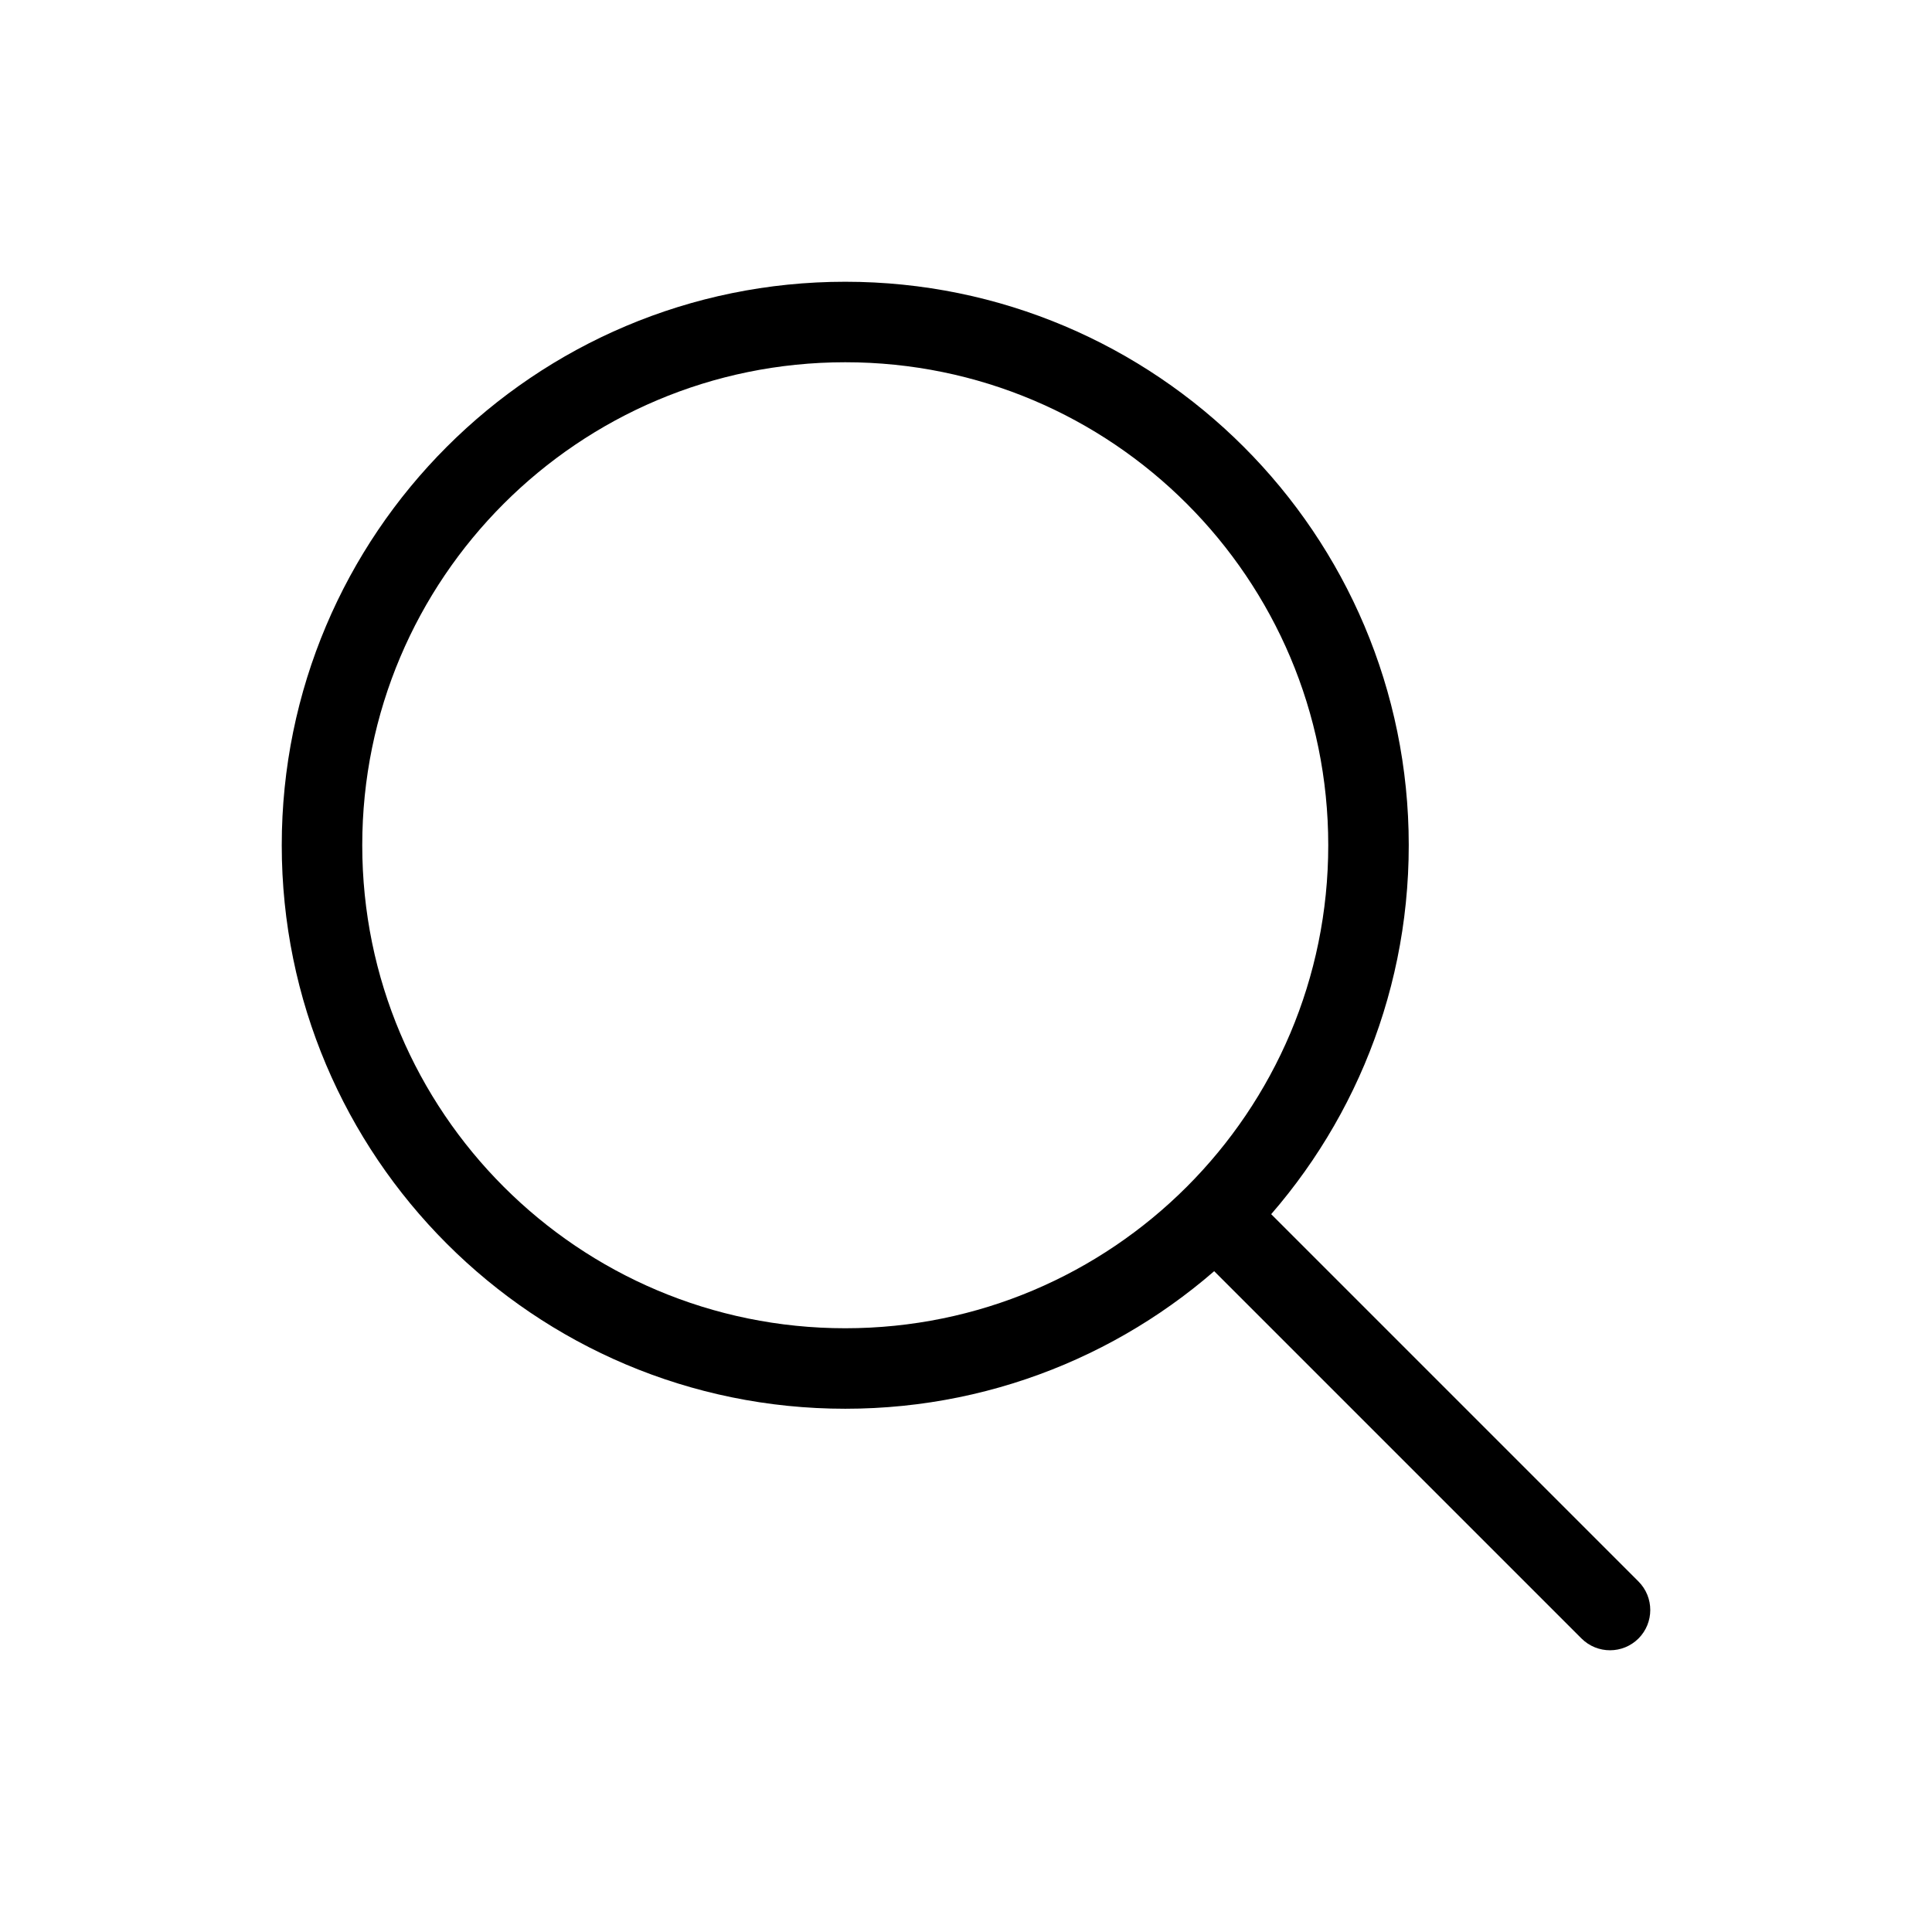
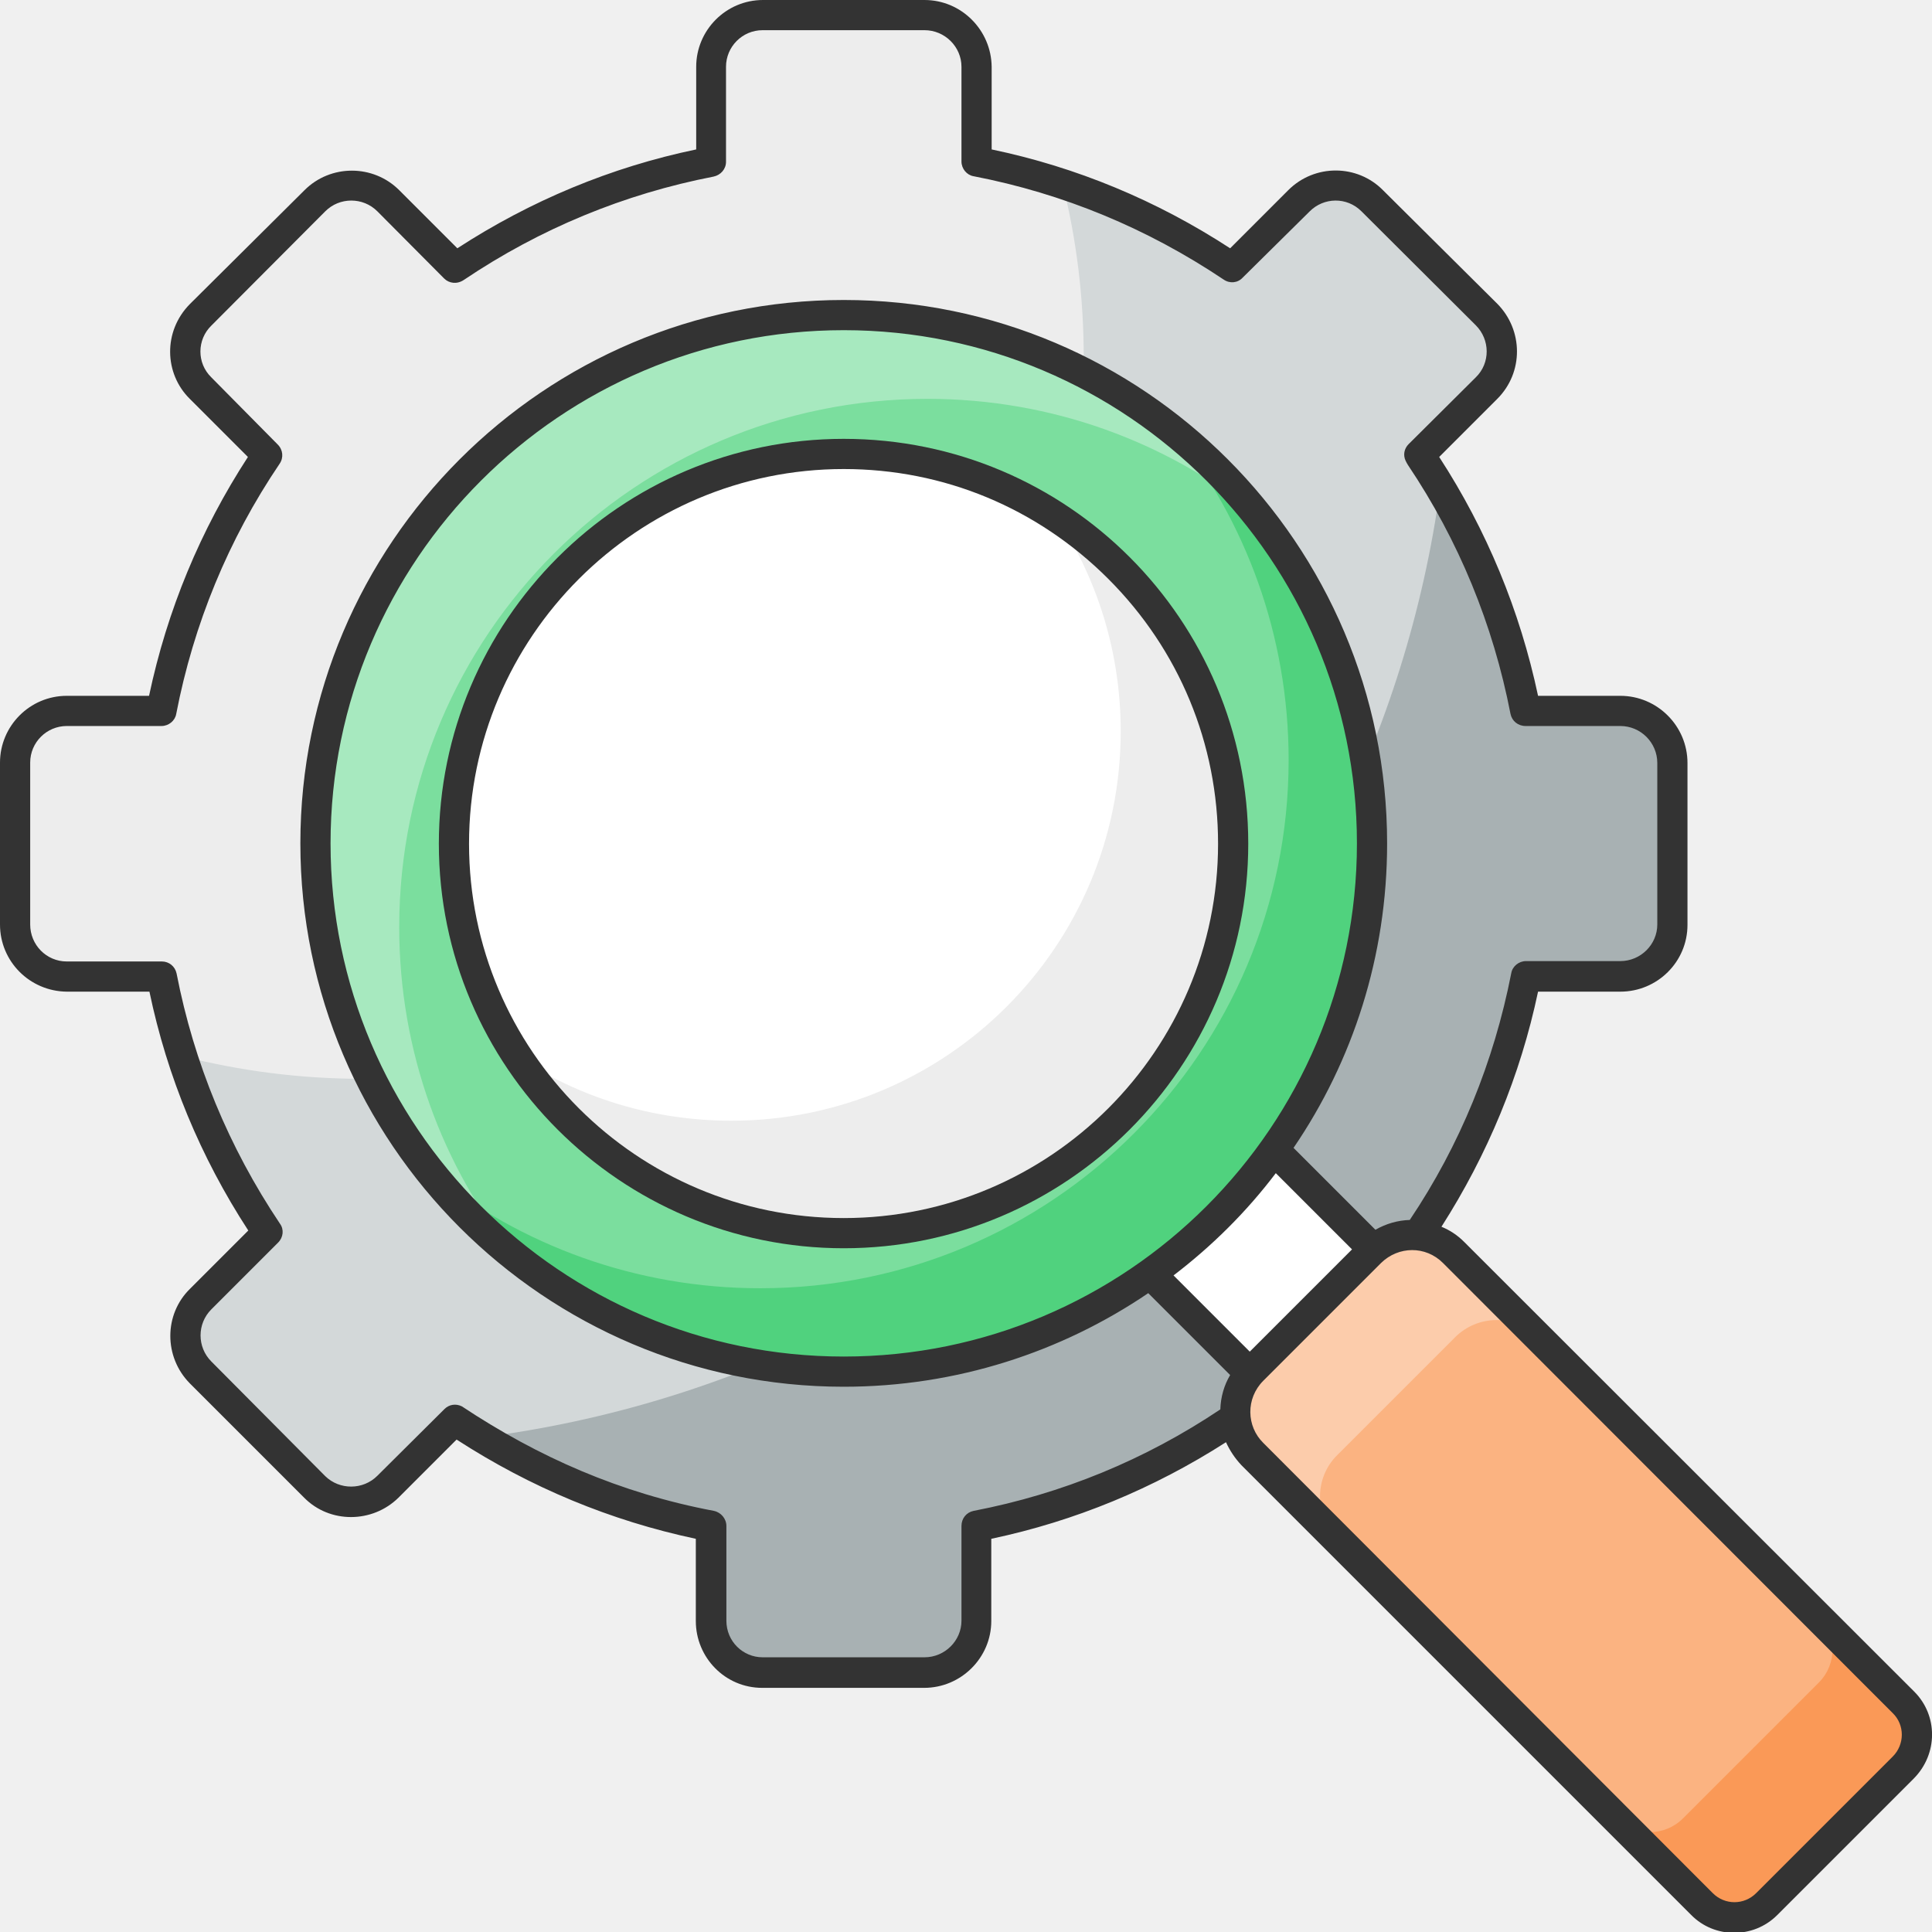
- <svg xmlns="http://www.w3.org/2000/svg" width="800px" height="800px" viewBox="0 0 24 24" fill="none">
-   <g clip-path="url(#clip0_15_152)">
-     <rect width="24" height="24" fill="white" />
-     <circle cx="10.5" cy="10.5" r="6.5" stroke="#000000" stroke-linejoin="round" />
-     <path d="M19.646 20.354C19.842 20.549 20.158 20.549 20.354 20.354C20.549 20.158 20.549 19.842 20.354 19.646L19.646 20.354ZM20.354 19.646L15.354 14.646L14.646 15.354L19.646 20.354L20.354 19.646Z" fill="#000000" />
+ <svg xmlns="http://www.w3.org/2000/svg" width="800px" height="800px" viewBox="0 0 512 512" id="Layer_1" version="1.1" xml:space="preserve">
+   <style type="text/css">
+ 	.st0{fill:#D3D8D9;}
+ 	.st1{fill:#EDEDED;}
+ 	.st2{fill:#A8B1B3;}
+ 	.st3{fill:#7BDE9E;}
+ 	.st4{fill:#50D27E;}
+ 	.st5{fill:#A7E9BF;}
+ 	.st6{fill:#FFFFFF;}
+ 	.st7{fill:#333333;}
+ 	.st8{fill:#FBB381;}
+ 	.st9{fill:#FA9957;}
+ 	.st10{fill:#FCCCAB;}
+ </style>
+   <g>
+     <g>
+       <g>
+         <path class="st0" d="M443.1,202.1V245c0,7.5-6.2,13.7-13.8,13.7h-25c-4.8,24.7-14.5,47.7-28.1,67.8c0,0,0,0,0,0l17.7,17.7     c5.4,5.4,5.4,14.1,0,19.4L363.7,394c-5.4,5.4-14.1,5.3-19.5,0l-17.7-17.7c-20.1,13.6-43.1,23.3-67.8,28.1v25.1     c0,7.5-6.1,13.7-13.8,13.7l-42.8,0c-7.5,0-13.7-6.1-13.7-13.7v-25.1c-24.7-4.7-47.7-14.5-67.8-28.1c0,0,0,0-0.1,0l-17.7,17.7     c-5.4,5.4-14.1,5.4-19.4,0l-30.3-30.3c-5.3-5.3-5.4-14.1,0-19.4l17.7-17.7c-13.5-20.1-23.3-43.1-28-67.8H17.7     C10.1,258.7,4,252.5,4,245v-42.9c0-7.5,6.1-13.7,13.7-13.7l25.1,0c4.8-24.7,14.5-47.7,28.1-67.8l-17.7-17.7     c-5.4-5.4-5.4-14.1,0-19.4l30.3-30.3c5.4-5.4,14.1-5.4,19.5,0l17.7,17.8c0,0,0,0,0,0c20.1-13.6,43.1-23.3,67.8-28.1V17.7     c0-7.6,6.1-13.7,13.7-13.7H245c7.6,0,13.7,6.1,13.7,13.7l0,25.1c24.7,4.7,47.6,14.5,67.7,28.1l17.7-17.7c5.4-5.4,14.1-5.4,19.4,0     l30.3,30.2c5.4,5.4,5.4,14.1,0,19.5l-17.8,17.7c0.1,0,0.1,0,0.1,0c13.6,20.2,23.3,43.1,28,67.8h25.1     C437,188.4,443.1,194.6,443.1,202.1z" />
+       </g>
+       <g>
+         <path class="st1" d="M287.2,94.8c0,105.5-85.5,191.1-191.1,191.1c-16.5,0-32.5-2.1-47.8-6c-2.2-6.9-4.1-14-5.4-21.2H17.7     C10.1,258.7,4,252.5,4,245v-42.9c0-7.5,6.1-13.7,13.8-13.7l25.1,0c4.8-24.8,14.5-47.7,28.1-67.8l-17.7-17.7     c-5.4-5.4-5.4-14,0-19.4l30.3-30.3c5.4-5.4,14-5.4,19.4,0l17.7,17.8c0,0,0,0,0,0c20.1-13.6,43.1-23.3,67.8-28V17.7     c0-7.6,6.1-13.7,13.7-13.7H245c7.6,0,13.7,6.2,13.7,13.7l0,25.1c7.8,1.5,15.4,3.5,22.9,5.9C285.3,63.5,287.2,78.9,287.2,94.8z" />
+       </g>
+       <g>
+         <path class="st2" d="M443.2,202.1V245c0,7.5-6.2,13.6-13.8,13.6h-25c-4.8,24.7-14.5,47.7-28.1,67.8c0,0,0,0,0,0l17.8,17.7     c5.4,5.4,5.4,14,0,19.4L363.7,394c-5.4,5.4-14.1,5.3-19.5,0l-17.7-17.7c-20.1,13.6-43.1,23.4-67.8,28.1v25.1     c0,7.5-6.2,13.7-13.8,13.7l-42.8,0c-7.5,0-13.7-6.1-13.7-13.7v-25.1c-21.8-4.2-42.3-12.3-60.6-23.5     C259.4,364,363.8,260.4,381.7,129.2c10.8,18,18.5,38,22.6,59.2h25.1C437,188.4,443.2,194.6,443.2,202.1z" />
+       </g>
+     </g>
+     <g>
+       <g>
+         <path class="st3" d="M223.6,83.6c77.3,0,140,62.7,140,140c0,77.3-62.7,140-140,140c-77.3,0-140-62.7-140-140     C83.6,146.2,146.2,83.6,223.6,83.6z" />
+       </g>
+       <g>
+         <path class="st4" d="M363.6,223.6c0,77.3-62.7,140-140,140c-44.3,0-83.8-20.6-109.4-52.7c23.9,19.1,54.3,30.5,87.3,30.5     c77.3,0,140-62.7,140-140c0-33-11.4-63.4-30.6-87.4C343,139.7,363.6,179.2,363.6,223.6z" />
+       </g>
+       <g>
+         <path class="st5" d="M333,136.2c-23.9-19.1-54.2-30.5-87.2-30.5c-77.4,0-140,62.7-140,140c0,33,11.4,63.4,30.6,87.3     c-32.1-25.6-52.7-65.2-52.7-109.4c0-77.4,62.7-140,140-140C267.9,83.6,307.3,104.1,333,136.2z" />
+       </g>
+       <g>
+         <path class="st6" d="M223.6,120.3c57,0,103.2,46.2,103.2,103.3c0,57-46.2,103.2-103.2,103.2c-57,0-103.3-46.2-103.3-103.2     C120.3,166.5,166.5,120.3,223.6,120.3z" />
+       </g>
+       <g>
+         <path class="st1" d="M326.8,223.6c0,57-46.2,103.2-103.2,103.2c-36.2,0-68-18.6-86.4-46.7c16.2,10.7,35.7,16.9,56.6,16.9     c57,0,103.2-46.2,103.2-103.2c0-20.9-6.2-40.4-16.9-56.6C308.3,155.6,326.8,187.4,326.8,223.6z" />
+       </g>
+       <g>
+         <path class="st7" d="M223.6,330.8c-59.1,0-107.3-48.1-107.3-107.2c0-59.1,48.1-107.3,107.3-107.3c59.3,0,107.2,48,107.2,107.3     C330.8,282.7,282.7,330.8,223.6,330.8z M223.6,124.3c-54.7,0-99.3,44.5-99.3,99.3c0,54.7,44.5,99.2,99.3,99.2     c54.7,0,99.2-44.5,99.2-99.2c0-26.5-10.3-51.4-29.1-70.2S250.1,124.3,223.6,124.3z" />
+       </g>
+       <path class="st6" d="M363.9,331.2c-0.3,0.2-0.5,0.4-0.8,0.7l-31.2,31.2c-0.3,0.3-0.5,0.6-0.7,0.8l-26.4-26.4    c12.6-9,23.7-20.1,32.8-32.7L363.9,331.2z" />
+       <g>
+         <path class="st8" d="M504.5,468.3l-36.2,36.2c-4.8,4.7-12.4,4.7-17.2,0L331.9,385.2c-6.1-6.2-6.1-16,0-22.1l31.2-31.2     c6.1-6.1,16-6.1,22.1,0l119.3,119.3C509.2,455.9,509.2,463.5,504.5,468.3z" />
+       </g>
+       <g>
+         <path class="st9" d="M504.5,468.3l-36.2,36.2c-4.8,4.7-12.4,4.7-17.2,0L428.7,482c4.7,4.7,12.4,4.7,17.2,0l36.2-36.2     c4.7-4.8,4.7-12.4,0-17.1l22.5,22.5C509.2,455.9,509.2,463.5,504.5,468.3z" />
+       </g>
+       <g>
+         <path class="st10" d="M407.7,354.4c-6.1-6.1-16-6.1-22.1,0l-31.2,31.2c-6.1,6-6.1,15.9-0.1,22l-22.4-22.4c-6.1-6.2-6.1-16,0-22.1     l31.2-31.2c6.1-6.1,16-6.1,22.1,0L407.7,354.4z" />
+       </g>
+       <path class="st7" d="M507.3,448.3L388,329.1c-1.8-1.8-3.8-3.1-6-4c12.2-19.1,20.9-40,25.6-62.3h21.8c9.8,0,17.8-7.9,17.8-17.7    v-42.9c0-9.8-8-17.8-17.8-17.8h-21.8c-4.8-22.6-13.6-43.9-26.2-63.3l15.4-15.4c7-7,6.9-18.2,0-25.2l-30.3-30.1    c-6.8-6.9-18.1-7-25.1,0L326,65.8c-19.5-12.7-40.7-21.5-63.2-26.2l0-21.9C262.7,8,254.8,0,245,0h-42.8c-9.8,0-17.7,8-17.7,17.7    v21.9c-22.6,4.7-43.9,13.6-63.3,26.2l-15.4-15.4c-6.9-6.9-18.2-6.9-25.1,0L50.3,80.6c-7.1,7.2-6.8,18.4,0,25.1l15.4,15.4    c-12.6,19.4-21.4,40.6-26.2,63.3l-21.8,0c-9.8,0-17.7,8-17.7,17.7V245c0,9.8,7.9,17.7,17.7,17.8h21.9    c4.7,22.5,13.5,43.8,26.2,63.3l-15.4,15.4c-7,6.8-7,18.1-0.1,25.1l30.3,30.3c6.8,6.9,18.1,6.8,25,0l15.4-15.4    c19.6,12.7,40.8,21.5,63.4,26.3v21.8c0,9.6,7.7,17.7,17.6,17.7c0,0,0,0,0.1,0l42.8,0c9.8,0,17.8-8,17.8-17.7v-21.8    c22.2-4.7,43-13.3,62.2-25.6c1,2.2,2.4,4.3,4.1,6.1l119.2,119.2c6.1,6.2,16.4,6.4,22.8,0l36.2-36.2c0,0,0,0,0,0    C513.6,464.8,513.6,454.6,507.3,448.3z M323.4,373.5c-20,13.4-42,22.4-65.4,26.9c-1.9,0.4-3.2,2-3.2,4v25.1c0,5.3-4.4,9.7-9.8,9.7    l-42.8,0c0,0,0,0-0.1,0c-5.2,0-9.6-4.2-9.6-9.7v-25.1c0-1.9-1.4-3.6-3.3-4c-24.9-4.7-46.6-14.3-66.8-27.7    c-1.6-0.8-3.4-0.5-4.6,0.7L100,391.1c-3.8,3.8-10,3.8-13.8,0.1L56,360.8c-3.8-3.8-3.8-10,0-13.8l17.7-17.7c1.4-1.4,1.6-3.5,0.5-5    C60.6,304,51.4,281.7,46.8,258c-0.4-1.9-2-3.2-3.9-3.2H17.7c-5.4,0-9.7-4.4-9.7-9.8v-42.9c0-5.4,4.4-9.7,9.7-9.7l25.1,0    c0,0,0,0,0,0c1.9,0,3.6-1.4,3.9-3.2c4.6-23.8,13.8-46.2,27.4-66.3c1.1-1.6,0.9-3.7-0.5-5.1L56,100c-3.9-3.8-3.8-10,0-13.7L86.2,56    c3.8-3.8,10-3.8,13.8,0l17.7,17.8c1.3,1.3,3.4,1.6,5.2,0.4c20.2-13.6,42.5-22.8,66.2-27.4c1.9-0.4,3.3-2,3.3-3.9V17.7    c0-5.3,4.3-9.7,9.7-9.7H245c5.4,0,9.8,4.4,9.8,9.7l0,25.1c0,1.9,1.4,3.6,3.2,3.9c23.8,4.6,46,13.8,66.3,27.4    c1.6,1.1,3.7,0.9,5-0.5L347.1,56c3.7-3.7,9.8-3.9,13.7,0l30.3,30.2c3.8,3.8,3.9,10,0,13.8l-17.8,17.7c-1.2,1.2-1.5,2.9-0.8,4.4    c0.2,0.4,0.4,0.8,0.6,1.1c13.5,20.1,22.6,42.3,27.2,66c0.4,1.9,2,3.2,4,3.2h25.1c5.4,0,9.8,4.4,9.8,9.8V245c0,5.3-4.4,9.7-9.8,9.7    h-25c-1.9,0-3.6,1.4-3.9,3.2c-4.6,23.5-13.6,45.6-26.9,65.4c-3.2,0.1-6.3,1-9.1,2.6l-21.7-21.7c15.7-23,24.8-50.8,24.8-80.7    c0-79.4-64.6-144-144-144c-79.4,0-144,64.6-144,144c0,79.4,64.6,144,144,144c29.9,0,57.7-9.2,80.7-24.8l21.7,21.7    C324.4,367.1,323.5,370.2,323.4,373.5z M223.6,359.5c-75,0-136-61-136-136c0-75,61-136,136-136c75,0,136,61,136,136    C359.6,298.6,298.6,359.5,223.6,359.5z M311,338c10.2-7.8,19.3-16.8,27.1-27.1l20.2,20.2l-27.1,27.1L311,338z M501.6,465.5    l-36.2,36.2c-3.2,3.2-8.3,3.2-11.5,0L334.8,382.4c-4.5-4.4-4.7-11.8,0-16.5l31.2-31.2c4.6-4.5,11.8-4.6,16.4,0L501.6,454    C504.8,457.1,504.8,462.3,501.6,465.5z" />
+     </g>
  </g>
-   <defs>
-     <clipPath id="clip0_15_152">
-       <rect width="24" height="24" fill="white" />
-     </clipPath>
-   </defs>
</svg>
